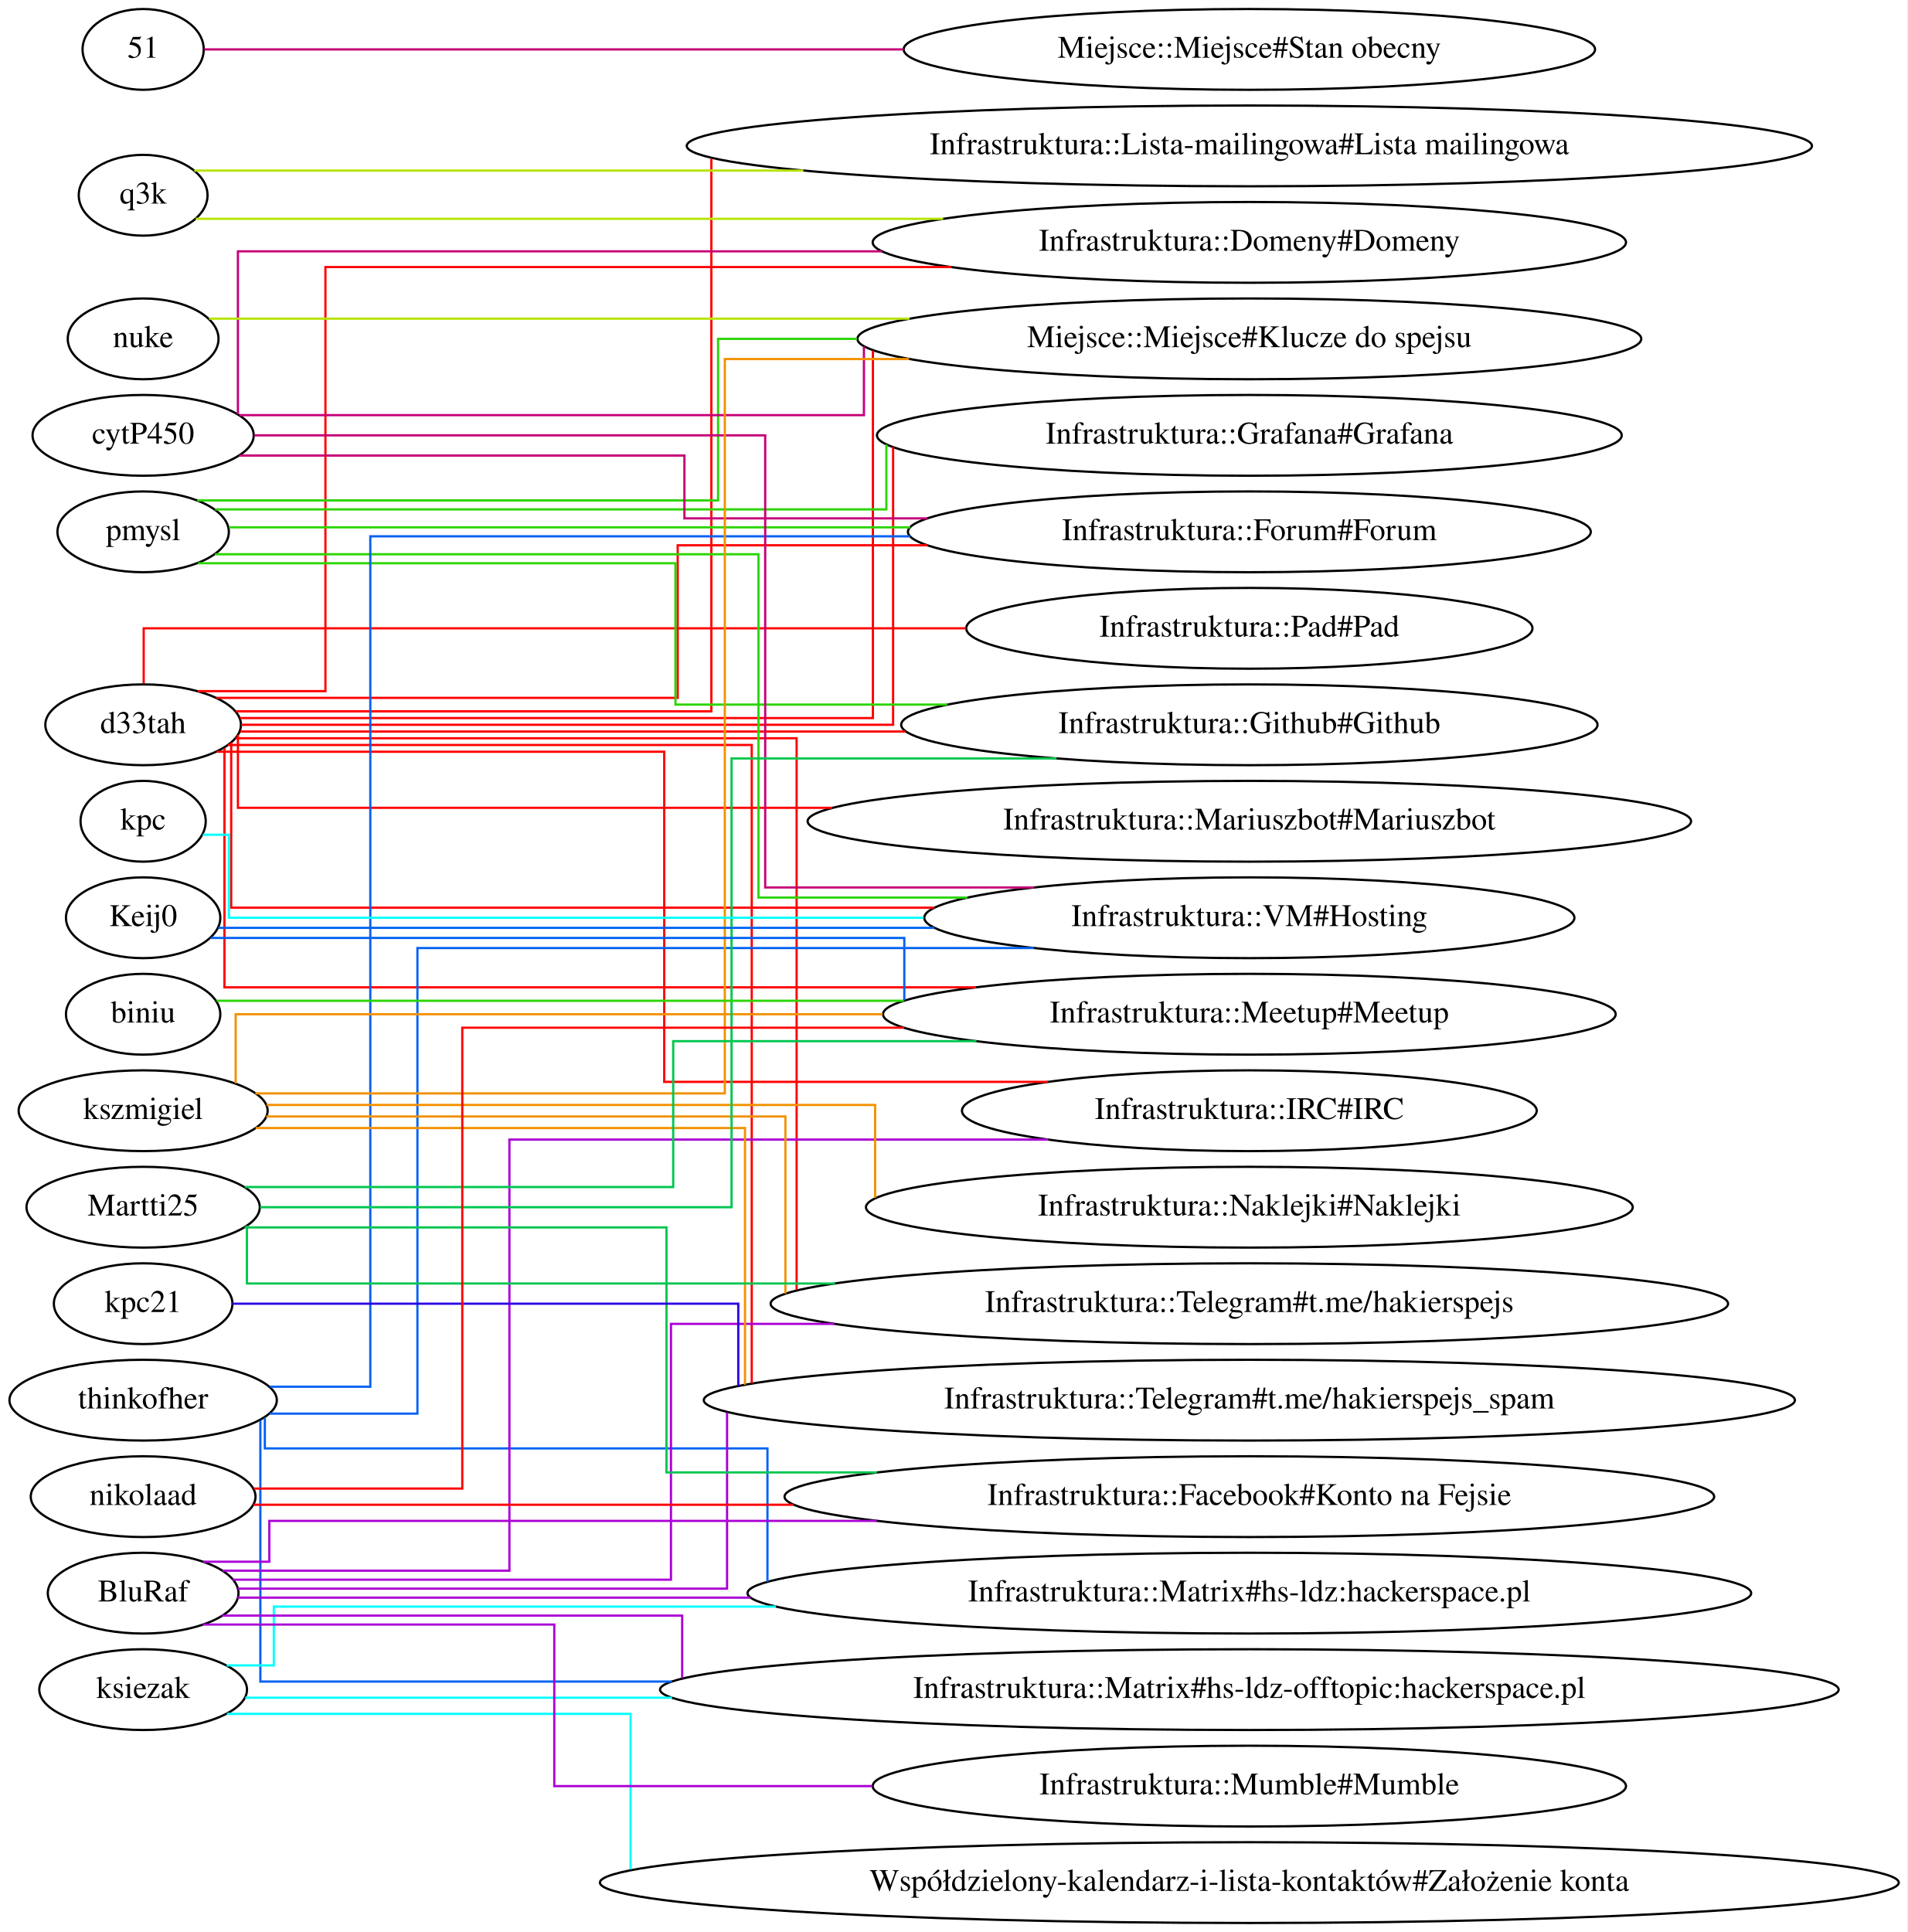
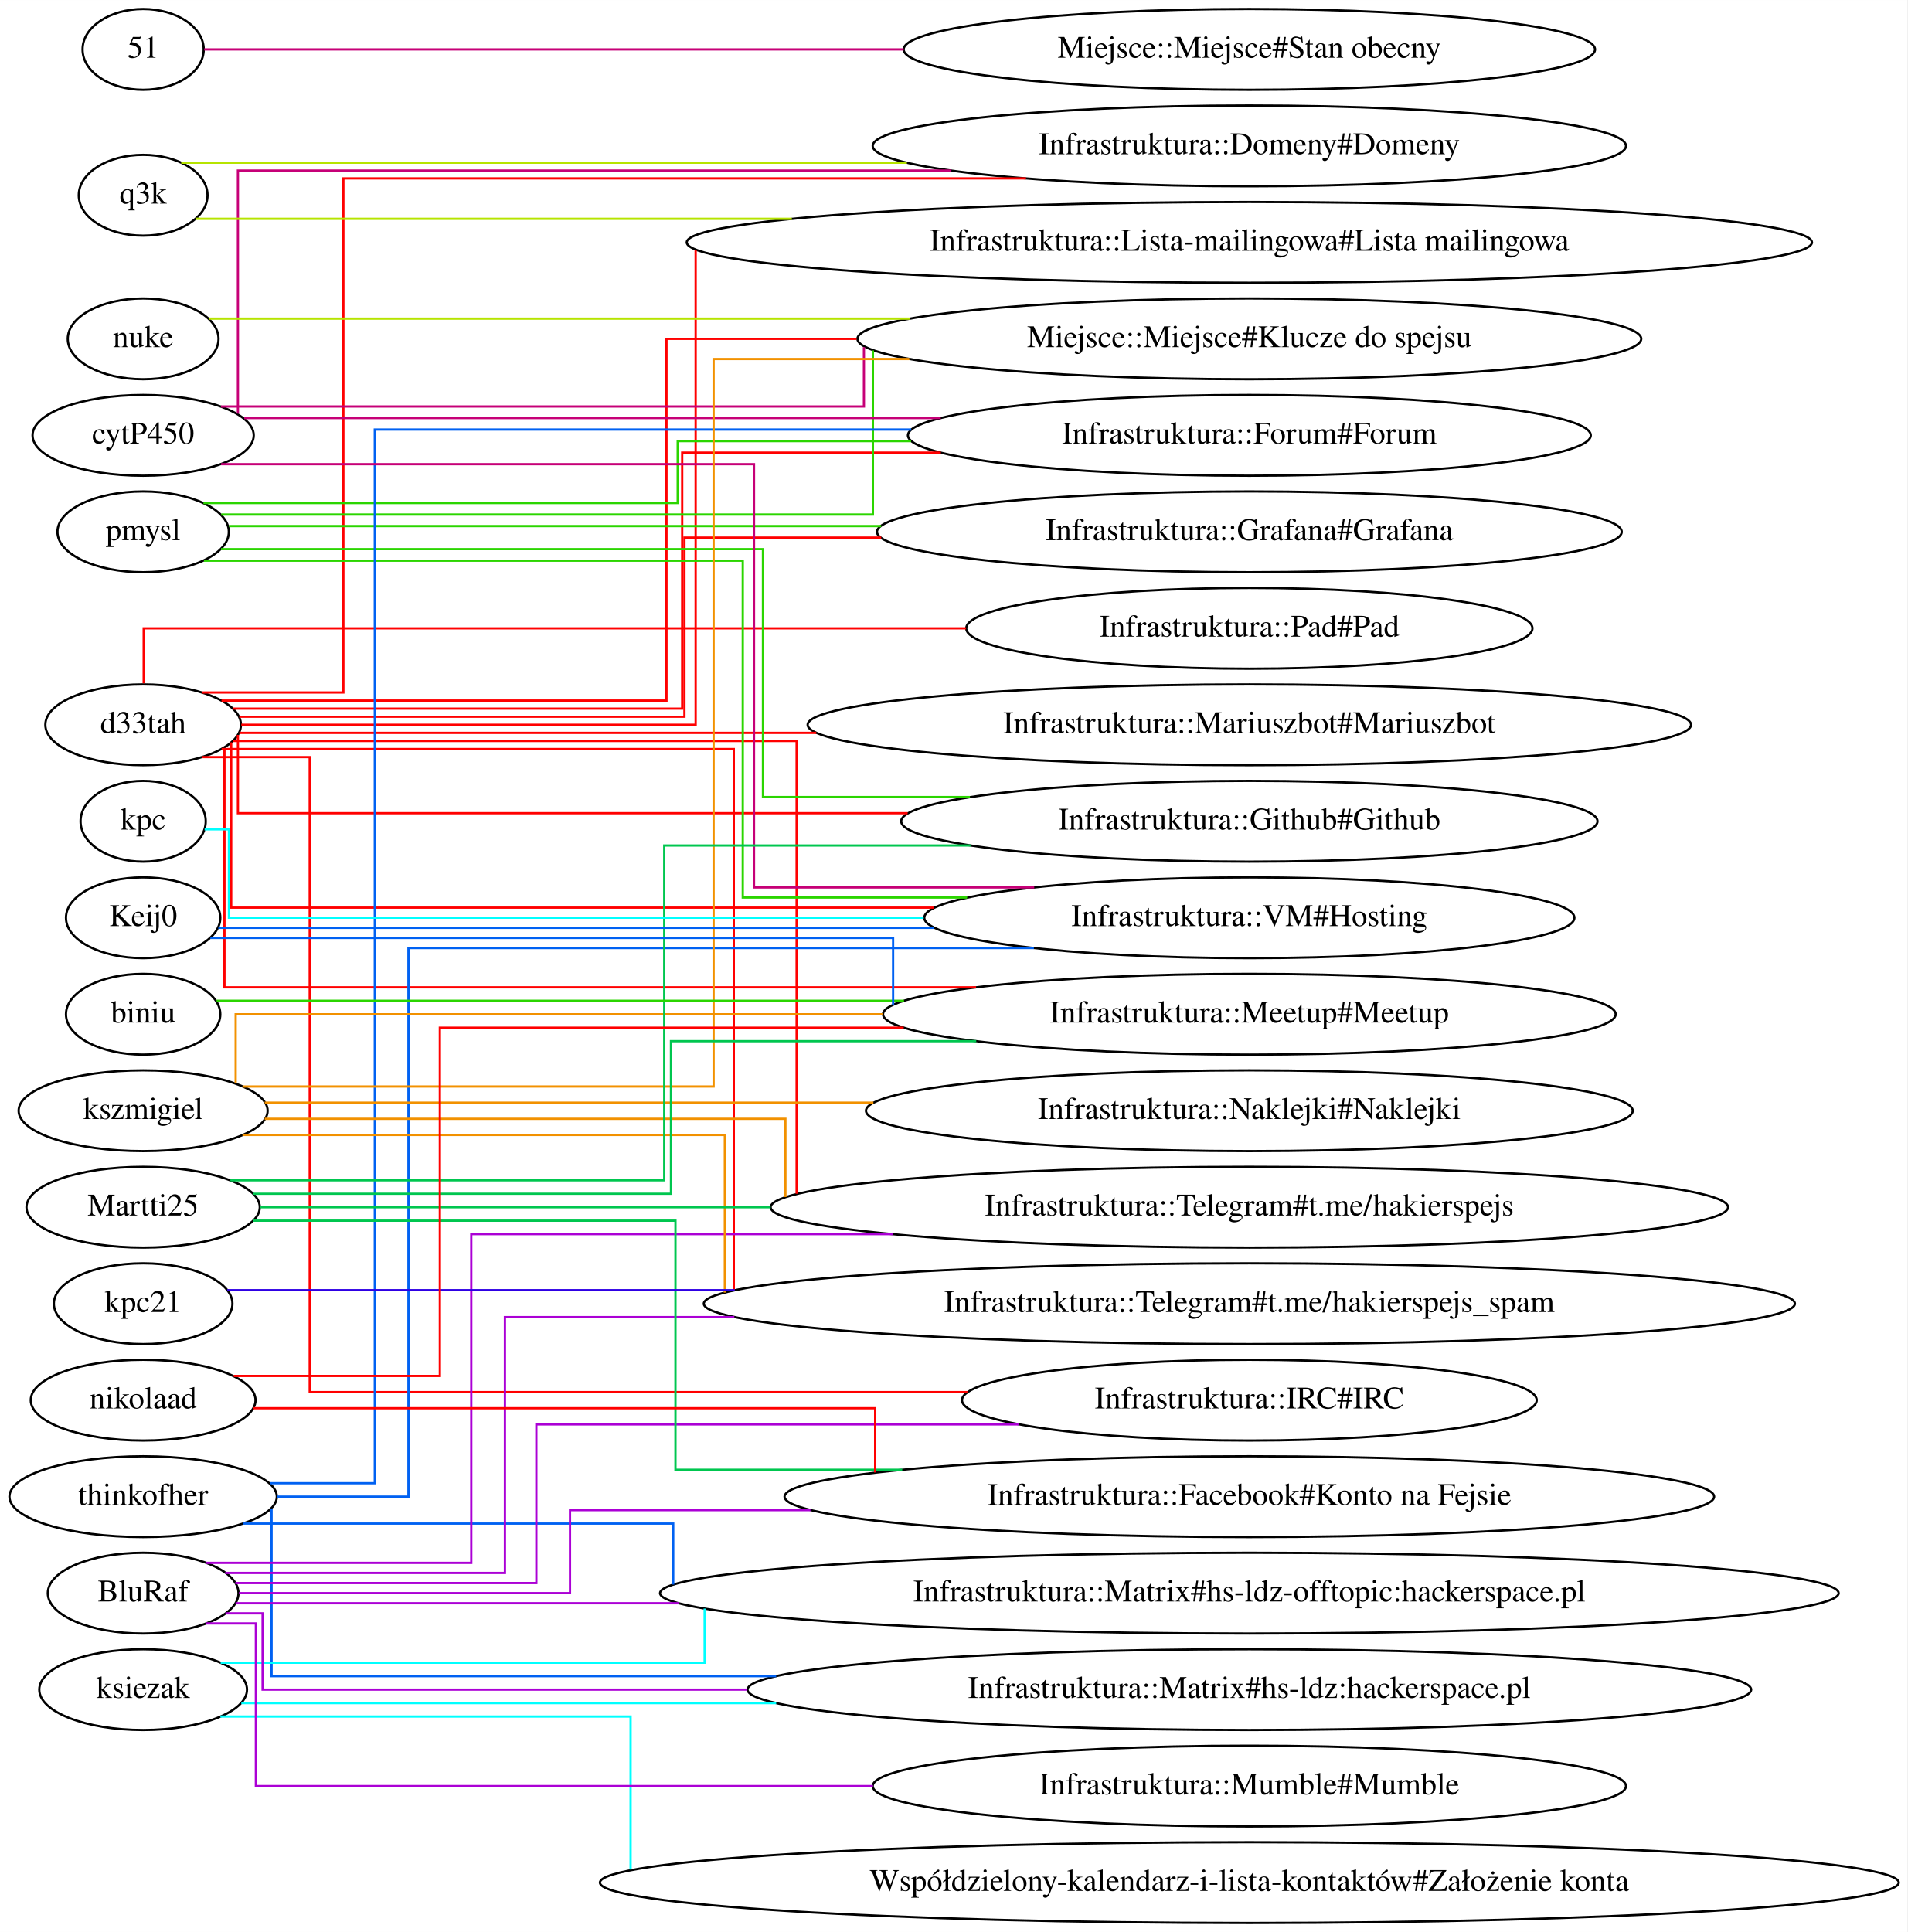
<svg xmlns="http://www.w3.org/2000/svg" width="850pt" height="861pt" viewBox="0.00 0.00 850.04 861.00">
  <g id="graph0" class="graph" transform="scale(1 1) rotate(0) translate(4 857)">
    <polygon fill="#ffffff" stroke="transparent" points="-4,4 -4,-857 846.038,-857 846.038,4 -4,4" />
    <g id="node1" class="node">
      <ellipse fill="none" stroke="#000000" cx="59.795" cy="-534" rx="43.592" ry="18" />
      <text text-anchor="middle" x="59.795" y="-530.3" font-family="Times,serif" font-size="14.00" fill="#000000">d33tah</text>
    </g>
    <g id="node2" class="node">
-       <ellipse fill="none" stroke="#000000" cx="552.814" cy="-276" rx="213.362" ry="18" />
-       <text text-anchor="middle" x="552.814" y="-272.3" font-family="Times,serif" font-size="14.00" fill="#000000">Infrastruktura::Telegram#t.me/hakierspejs</text>
+       <ellipse fill="none" stroke="#000000" cx="552.814" cy="-749" rx="250.756" ry="18" />
+       <text text-anchor="middle" x="552.814" y="-745.3" font-family="Times,serif" font-size="14.00" fill="#000000">Infrastruktura::Lista-mailingowa#Lista mailingowa</text>
    </g>
    <g id="edge1" class="edge">
-       <path fill="none" stroke="#ff0000" d="M100.905,-528C181.186,-528 351.038,-528 351.038,-528 351.038,-528 351.038,-321.035 351.038,-282.229" />
+       <path fill="none" stroke="#ff0000" d="M103.534,-534C174.295,-534 306.038,-534 306.038,-534 306.038,-534 306.038,-718.27 306.038,-745.623" />
    </g>
    <g id="node3" class="node">
-       <ellipse fill="none" stroke="#000000" cx="552.814" cy="-620" rx="152.173" ry="18" />
-       <text text-anchor="middle" x="552.814" y="-616.3" font-family="Times,serif" font-size="14.00" fill="#000000">Infrastruktura::Forum#Forum</text>
+       <ellipse fill="none" stroke="#000000" cx="552.814" cy="-534" rx="196.865" ry="18" />
+       <text text-anchor="middle" x="552.814" y="-530.3" font-family="Times,serif" font-size="14.00" fill="#000000">Infrastruktura::Mariuszbot#Mariuszbot</text>
    </g>
    <g id="edge2" class="edge">
-       <path fill="none" stroke="#ff0000" d="M92.422,-546C157.671,-546 298.038,-546 298.038,-546 298.038,-546 298.038,-614 298.038,-614 298.038,-614 351.483,-614 409.416,-614" />
+       <path fill="none" stroke="#ff0000" d="M102.684,-530.4C160.023,-530.4 265.402,-530.4 359.789,-530.4" />
    </g>
    <g id="node4" class="node">
-       <ellipse fill="none" stroke="#000000" cx="552.814" cy="-749" rx="167.87" ry="18" />
-       <text text-anchor="middle" x="552.814" y="-745.3" font-family="Times,serif" font-size="14.00" fill="#000000">Infrastruktura::Domeny#Domeny</text>
+       <ellipse fill="none" stroke="#000000" cx="552.814" cy="-491" rx="155.173" ry="18" />
+       <text text-anchor="middle" x="552.814" y="-487.3" font-family="Times,serif" font-size="14.00" fill="#000000">Infrastruktura::Github#Github</text>
    </g>
    <g id="edge3" class="edge">
-       <path fill="none" stroke="#ff0000" d="M84.17,-549C108.101,-549 141.038,-549 141.038,-549 141.038,-549 141.038,-738 141.038,-738 141.038,-738 299.634,-738 419.975,-738" />
+       <path fill="none" stroke="#ff0000" d="M102.038,-529.48C102.038,-519.131 102.038,-494.6 102.038,-494.6 102.038,-494.6 269.697,-494.6 400.516,-494.6" />
    </g>
    <g id="node5" class="node">
+       <ellipse fill="none" stroke="#000000" cx="552.814" cy="-233" rx="128.077" ry="18" />
+       <text text-anchor="middle" x="552.814" y="-229.3" font-family="Times,serif" font-size="14.00" fill="#000000">Infrastruktura::IRC#IRC</text>
+     </g>
+     <g id="edge4" class="edge">
+       <path fill="none" stroke="#ff0000" d="M86.179,-519.6C107.519,-519.6 134.038,-519.6 134.038,-519.6 134.038,-519.6 134.038,-236.6 134.038,-236.6 134.038,-236.6 303.814,-236.6 427.167,-236.6" />
+     </g>
+     <g id="node6" class="node">
+       <ellipse fill="none" stroke="#000000" cx="552.814" cy="-620" rx="165.971" ry="18" />
+       <text text-anchor="middle" x="552.814" y="-616.3" font-family="Times,serif" font-size="14.00" fill="#000000">Infrastruktura::Grafana#Grafana</text>
+     </g>
+     <g id="edge5" class="edge">
+       <path fill="none" stroke="#ff0000" d="M102.646,-537.6C171.97,-537.6 301.038,-537.6 301.038,-537.6 301.038,-537.6 301.038,-617.429 301.038,-617.429 301.038,-617.429 340.812,-617.429 388.743,-617.429" />
+     </g>
+     <g id="node7" class="node">
+       <ellipse fill="none" stroke="#000000" cx="552.814" cy="-577" rx="126.178" ry="18" />
+       <text text-anchor="middle" x="552.814" y="-573.3" font-family="Times,serif" font-size="14.00" fill="#000000">Infrastruktura::Pad#Pad</text>
+     </g>
+     <g id="edge6" class="edge">
+       <path fill="none" stroke="#ff0000" d="M60.038,-552.485C60.038,-564.14 60.038,-577 60.038,-577 60.038,-577 280.549,-577 426.552,-577" />
+     </g>
+     <g id="node8" class="node">
+       <ellipse fill="none" stroke="#000000" cx="552.814" cy="-706" rx="174.669" ry="18" />
+       <text text-anchor="middle" x="552.814" y="-702.3" font-family="Times,serif" font-size="14.00" fill="#000000">Miejsce::Miejsce#Klucze do spejsu</text>
+     </g>
+     <g id="edge7" class="edge">
+       <path fill="none" stroke="#ff0000" d="M94.714,-544.8C159.781,-544.8 293.038,-544.8 293.038,-544.8 293.038,-544.8 293.038,-706 293.038,-706 293.038,-706 330.913,-706 377.739,-706" />
+     </g>
+     <g id="node9" class="node">
+       <ellipse fill="none" stroke="#000000" cx="552.814" cy="-448" rx="144.874" ry="18" />
+       <text text-anchor="middle" x="552.814" y="-444.3" font-family="Times,serif" font-size="14.00" fill="#000000">Infrastruktura::VM#Hosting</text>
+     </g>
+     <g id="edge8" class="edge">
+       <path fill="none" stroke="#ff0000" d="M99.038,-526.185C99.038,-505.787 99.038,-452.5 99.038,-452.5 99.038,-452.5 279.075,-452.5 412.344,-452.5" />
+     </g>
+     <g id="node10" class="node">
+       <ellipse fill="none" stroke="#000000" cx="552.814" cy="-663" rx="152.173" ry="18" />
+       <text text-anchor="middle" x="552.814" y="-659.3" font-family="Times,serif" font-size="14.00" fill="#000000">Infrastruktura::Forum#Forum</text>
+     </g>
+     <g id="edge9" class="edge">
+       <path fill="none" stroke="#ff0000" d="M99.736,-541.2C168.05,-541.2 300.038,-541.2 300.038,-541.2 300.038,-541.2 300.038,-655.286 300.038,-655.286 300.038,-655.286 356.043,-655.286 415.33,-655.286" />
+     </g>
+     <g id="node11" class="node">
      <ellipse fill="none" stroke="#000000" cx="552.814" cy="-405" rx="163.271" ry="18" />
      <text text-anchor="middle" x="552.814" y="-401.3" font-family="Times,serif" font-size="14.00" fill="#000000">Infrastruktura::Meetup#Meetup</text>
    </g>
-     <g id="edge4" class="edge">
+     <g id="edge10" class="edge">
      <path fill="none" stroke="#ff0000" d="M96.038,-523.617C96.038,-494.983 96.038,-417 96.038,-417 96.038,-417 295.693,-417 431.006,-417" />
    </g>
-     <g id="node6" class="node">
-       <ellipse fill="none" stroke="#000000" cx="552.814" cy="-448" rx="144.874" ry="18" />
-       <text text-anchor="middle" x="552.814" y="-444.3" font-family="Times,serif" font-size="14.00" fill="#000000">Infrastruktura::VM#Hosting</text>
-     </g>
-     <g id="edge5" class="edge">
-       <path fill="none" stroke="#ff0000" d="M99.038,-526.185C99.038,-505.787 99.038,-452.5 99.038,-452.5 99.038,-452.5 279.075,-452.5 412.344,-452.5" />
-     </g>
-     <g id="node7" class="node">
-       <ellipse fill="none" stroke="#000000" cx="552.814" cy="-491" rx="196.865" ry="18" />
-       <text text-anchor="middle" x="552.814" y="-487.3" font-family="Times,serif" font-size="14.00" fill="#000000">Infrastruktura::Mariuszbot#Mariuszbot</text>
-     </g>
-     <g id="edge6" class="edge">
-       <path fill="none" stroke="#ff0000" d="M102.038,-529.463C102.038,-519.583 102.038,-497 102.038,-497 102.038,-497 242.692,-497 366.863,-497" />
-     </g>
-     <g id="node8" class="node">
-       <ellipse fill="none" stroke="#000000" cx="552.814" cy="-577" rx="126.178" ry="18" />
-       <text text-anchor="middle" x="552.814" y="-573.3" font-family="Times,serif" font-size="14.00" fill="#000000">Infrastruktura::Pad#Pad</text>
-     </g>
-     <g id="edge7" class="edge">
-       <path fill="none" stroke="#ff0000" d="M60.038,-552.485C60.038,-564.14 60.038,-577 60.038,-577 60.038,-577 280.549,-577 426.552,-577" />
-     </g>
-     <g id="node9" class="node">
-       <ellipse fill="none" stroke="#000000" cx="552.814" cy="-792" rx="250.756" ry="18" />
-       <text text-anchor="middle" x="552.814" y="-788.3" font-family="Times,serif" font-size="14.00" fill="#000000">Infrastruktura::Lista-mailingowa#Lista mailingowa</text>
-     </g>
-     <g id="edge8" class="edge">
-       <path fill="none" stroke="#ff0000" d="M101.046,-540C172.806,-540 313.038,-540 313.038,-540 313.038,-540 313.038,-748.753 313.038,-786.263" />
-     </g>
-     <g id="node10" class="node">
-       <ellipse fill="none" stroke="#000000" cx="552.814" cy="-663" rx="165.971" ry="18" />
-       <text text-anchor="middle" x="552.814" y="-659.3" font-family="Times,serif" font-size="14.00" fill="#000000">Infrastruktura::Grafana#Grafana</text>
-     </g>
-     <g id="edge9" class="edge">
-       <path fill="none" stroke="#ff0000" d="M103.491,-534C194.092,-534 394.038,-534 394.038,-534 394.038,-534 394.038,-633.649 394.038,-657.783" />
-     </g>
-     <g id="node11" class="node">
-       <ellipse fill="none" stroke="#000000" cx="552.814" cy="-362" rx="128.077" ry="18" />
-       <text text-anchor="middle" x="552.814" y="-358.3" font-family="Times,serif" font-size="14.00" fill="#000000">Infrastruktura::IRC#IRC</text>
-     </g>
-     <g id="edge10" class="edge">
-       <path fill="none" stroke="#ff0000" d="M92.577,-522C156.595,-522 292.038,-522 292.038,-522 292.038,-522 292.038,-374.857 292.038,-374.857 292.038,-374.857 387.636,-374.857 463.07,-374.857" />
-     </g>
    <g id="node12" class="node">
-       <ellipse fill="none" stroke="#000000" cx="552.814" cy="-233" rx="243.157" ry="18" />
-       <text text-anchor="middle" x="552.814" y="-229.3" font-family="Times,serif" font-size="14.00" fill="#000000">Infrastruktura::Telegram#t.me/hakierspejs_spam</text>
+       <ellipse fill="none" stroke="#000000" cx="552.814" cy="-792" rx="167.87" ry="18" />
+       <text text-anchor="middle" x="552.814" y="-788.3" font-family="Times,serif" font-size="14.00" fill="#000000">Infrastruktura::Domeny#Domeny</text>
    </g>
    <g id="edge11" class="edge">
-       <path fill="none" stroke="#ff0000" d="M97.51,-525C172.04,-525 331.038,-525 331.038,-525 331.038,-525 331.038,-286.216 331.038,-240.512" />
+       <path fill="none" stroke="#ff0000" d="M86.088,-548.4C112.412,-548.4 149.038,-548.4 149.038,-548.4 149.038,-548.4 149.038,-777.5 149.038,-777.5 149.038,-777.5 333.701,-777.5 453.263,-777.5" />
    </g>
    <g id="node13" class="node">
-       <ellipse fill="none" stroke="#000000" cx="552.814" cy="-534" rx="155.173" ry="18" />
-       <text text-anchor="middle" x="552.814" y="-530.3" font-family="Times,serif" font-size="14.00" fill="#000000">Infrastruktura::Github#Github</text>
+       <ellipse fill="none" stroke="#000000" cx="552.814" cy="-319" rx="213.362" ry="18" />
+       <text text-anchor="middle" x="552.814" y="-315.3" font-family="Times,serif" font-size="14.00" fill="#000000">Infrastruktura::Telegram#t.me/hakierspejs</text>
    </g>
    <g id="edge12" class="edge">
-       <path fill="none" stroke="#ff0000" d="M103.115,-531C168.79,-531 296.773,-531 399.466,-531" />
+       <path fill="none" stroke="#ff0000" d="M99.985,-526.8C179.881,-526.8 351.038,-526.8 351.038,-526.8 351.038,-526.8 351.038,-359.066 351.038,-324.995" />
    </g>
    <g id="node14" class="node">
-       <ellipse fill="none" stroke="#000000" cx="552.814" cy="-706" rx="174.669" ry="18" />
-       <text text-anchor="middle" x="552.814" y="-702.3" font-family="Times,serif" font-size="14.00" fill="#000000">Miejsce::Miejsce#Klucze do spejsu</text>
+       <ellipse fill="none" stroke="#000000" cx="552.814" cy="-276" rx="243.157" ry="18" />
+       <text text-anchor="middle" x="552.814" y="-272.3" font-family="Times,serif" font-size="14.00" fill="#000000">Infrastruktura::Telegram#t.me/hakierspejs_spam</text>
    </g>
    <g id="edge13" class="edge">
-       <path fill="none" stroke="#ff0000" d="M102.984,-537C191.457,-537 385.038,-537 385.038,-537 385.038,-537 385.038,-672.231 385.038,-700.757" />
+       <path fill="none" stroke="#ff0000" d="M94.751,-523.2C166.359,-523.2 323.038,-523.2 323.038,-523.2 323.038,-523.2 323.038,-320.177 323.038,-282.111" />
    </g>
    <g id="node15" class="node">
      <ellipse fill="none" stroke="#000000" cx="59.795" cy="-620" rx="38.194" ry="18" />
      <text text-anchor="middle" x="59.795" y="-616.3" font-family="Times,serif" font-size="14.00" fill="#000000">pmysl</text>
    </g>
    <g id="edge14" class="edge">
-       <path fill="none" stroke="#2bd500" d="M98.071,-622C162.494,-622 295.913,-622 401.658,-622" />
+       <path fill="none" stroke="#2bd500" d="M94.501,-612.286C168.695,-612.286 336.038,-612.286 336.038,-612.286 336.038,-612.286 336.038,-501.8 336.038,-501.8 336.038,-501.8 379.973,-501.8 428.285,-501.8" />
+     </g>
+     <g id="edge16" class="edge">
+       <path fill="none" stroke="#2bd500" d="M98.071,-622.571C159.892,-622.571 285.249,-622.571 388.717,-622.571" />
    </g>
    <g id="edge15" class="edge">
-       <path fill="none" stroke="#2bd500" d="M91.791,-610C164.133,-610 334.038,-610 334.038,-610 334.038,-610 334.038,-457 334.038,-457 334.038,-457 378.379,-457 427.136,-457" />
-     </g>
-     <g id="edge16" class="edge">
-       <path fill="none" stroke="#2bd500" d="M91.857,-630C174.986,-630 391.038,-630 391.038,-630 391.038,-630 391.038,-650.142 391.038,-658.954" />
+       <path fill="none" stroke="#2bd500" d="M94.601,-627.714C178.505,-627.714 385.038,-627.714 385.038,-627.714 385.038,-627.714 385.038,-683.447 385.038,-700.864" />
    </g>
    <g id="edge17" class="edge">
-       <path fill="none" stroke="#2bd500" d="M84.29,-606C144.906,-606 297.038,-606 297.038,-606 297.038,-606 297.038,-543 297.038,-543 297.038,-543 356.565,-543 418.185,-543" />
+       <path fill="none" stroke="#2bd500" d="M86.89,-607.143C154.831,-607.143 327.038,-607.143 327.038,-607.143 327.038,-607.143 327.038,-457 327.038,-457 327.038,-457 375.211,-457 427.053,-457" />
    </g>
    <g id="edge18" class="edge">
-       <path fill="none" stroke="#2bd500" d="M83.901,-634C147.69,-634 316.038,-634 316.038,-634 316.038,-634 316.038,-706 316.038,-706 316.038,-706 342.604,-706 377.939,-706" />
+       <path fill="none" stroke="#2bd500" d="M86.661,-632.857C148.968,-632.857 298.038,-632.857 298.038,-632.857 298.038,-632.857 298.038,-660.429 298.038,-660.429 298.038,-660.429 347.022,-660.429 402.033,-660.429" />
    </g>
    <g id="node16" class="node">
-       <ellipse fill="none" stroke="#000000" cx="59.795" cy="-233" rx="59.59" ry="18" />
-       <text text-anchor="middle" x="59.795" y="-229.3" font-family="Times,serif" font-size="14.00" fill="#000000">thinkofher</text>
+       <ellipse fill="none" stroke="#000000" cx="59.795" cy="-190" rx="59.59" ry="18" />
+       <text text-anchor="middle" x="59.795" y="-186.3" font-family="Times,serif" font-size="14.00" fill="#000000">thinkofher</text>
+     </g>
+     <g id="edge19" class="edge">
+       <path fill="none" stroke="#0061f2" d="M119.609,-190C148.937,-190 178.038,-190 178.038,-190 178.038,-190 178.038,-434.5 178.038,-434.5 178.038,-434.5 345.746,-434.5 456.786,-434.5" />
+     </g>
+     <g id="edge21" class="edge">
+       <path fill="none" stroke="#0061f2" d="M116.25,-196C140.353,-196 163.038,-196 163.038,-196 163.038,-196 163.038,-665.571 163.038,-665.571 163.038,-665.571 292.433,-665.571 402.116,-665.571" />
+     </g>
+     <g id="node17" class="node">
+       <ellipse fill="none" stroke="#000000" cx="552.814" cy="-104" rx="223.66" ry="18" />
+       <text text-anchor="middle" x="552.814" y="-100.3" font-family="Times,serif" font-size="14.00" fill="#000000">Infrastruktura::Matrix#hs-ldz:hackerspace.pl</text>
    </g>
    <g id="edge20" class="edge">
-       <path fill="none" stroke="#0061f2" d="M116.337,-239C139.528,-239 161.038,-239 161.038,-239 161.038,-239 161.038,-618 161.038,-618 161.038,-618 291.318,-618 401.623,-618" />
-     </g>
-     <g id="edge19" class="edge">
-       <path fill="none" stroke="#0061f2" d="M116.265,-227C148.295,-227 182.038,-227 182.038,-227 182.038,-227 182.038,-434.5 182.038,-434.5 182.038,-434.5 346.988,-434.5 456.848,-434.5" />
-     </g>
-     <g id="node17" class="node">
-       <ellipse fill="none" stroke="#000000" cx="552.814" cy="-104" rx="262.653" ry="18" />
-       <text text-anchor="middle" x="552.814" y="-100.3" font-family="Times,serif" font-size="14.00" fill="#000000">Infrastruktura::Matrix#hs-ldz-offtopic:hackerspace.pl</text>
-     </g>
-     <g id="edge21" class="edge">
-       <path fill="none" stroke="#0061f2" d="M112.038,-223.982C112.038,-195.228 112.038,-107.6 112.038,-107.6 112.038,-107.6 198.871,-107.6 295.456,-107.6" />
+       <path fill="none" stroke="#0061f2" d="M117.038,-184.751C117.038,-166.953 117.038,-110 117.038,-110 117.038,-110 230.713,-110 341.947,-110" />
    </g>
    <g id="node18" class="node">
-       <ellipse fill="none" stroke="#000000" cx="552.814" cy="-147" rx="223.66" ry="18" />
-       <text text-anchor="middle" x="552.814" y="-143.3" font-family="Times,serif" font-size="14.00" fill="#000000">Infrastruktura::Matrix#hs-ldz:hackerspace.pl</text>
+       <ellipse fill="none" stroke="#000000" cx="552.814" cy="-147" rx="262.653" ry="18" />
+       <text text-anchor="middle" x="552.814" y="-143.3" font-family="Times,serif" font-size="14.00" fill="#000000">Infrastruktura::Matrix#hs-ldz-offtopic:hackerspace.pl</text>
    </g>
    <g id="edge22" class="edge">
-       <path fill="none" stroke="#0061f2" d="M114.038,-225.238C114.038,-219.08 114.038,-211.5 114.038,-211.5 114.038,-211.5 338.038,-211.5 338.038,-211.5 338.038,-211.5 338.038,-167.267 338.038,-152.061" />
+       <path fill="none" stroke="#0061f2" d="M104.508,-178C172.997,-178 296.038,-178 296.038,-178 296.038,-178 296.038,-159.079 296.038,-150.801" />
    </g>
    <g id="node19" class="node">
      <ellipse fill="none" stroke="#000000" cx="59.795" cy="-663" rx="49.291" ry="18" />
      <text text-anchor="middle" x="59.795" y="-659.3" font-family="Times,serif" font-size="14.00" fill="#000000">cytP450</text>
    </g>
+     <g id="edge26" class="edge">
+       <path fill="none" stroke="#c60077" d="M94.479,-675.857C177.545,-675.857 381.038,-675.857 381.038,-675.857 381.038,-675.857 381.038,-694.255 381.038,-702.304" />
+     </g>
    <g id="edge24" class="edge">
-       <path fill="none" stroke="#c60077" d="M102.646,-654C171.97,-654 301.038,-654 301.038,-654 301.038,-654 301.038,-626 301.038,-626 301.038,-626 352.733,-626 409.275,-626" />
+       <path fill="none" stroke="#c60077" d="M94.551,-650.143C167.945,-650.143 332.038,-650.143 332.038,-650.143 332.038,-650.143 332.038,-461.5 332.038,-461.5 332.038,-461.5 397.36,-461.5 456.942,-461.5" />
    </g>
    <g id="edge25" class="edge">
-       <path fill="none" stroke="#c60077" d="M102.038,-672.406C102.038,-693.945 102.038,-745 102.038,-745 102.038,-745 260.171,-745 389.117,-745" />
+       <path fill="none" stroke="#c60077" d="M104.854,-670.714C174.503,-670.714 311.138,-670.714 415.282,-670.714" />
    </g>
    <g id="edge23" class="edge">
-       <path fill="none" stroke="#c60077" d="M109.36,-663C189.105,-663 337.038,-663 337.038,-663 337.038,-663 337.038,-461.5 337.038,-461.5 337.038,-461.5 399.286,-461.5 456.915,-461.5" />
-     </g>
-     <g id="edge26" class="edge">
-       <path fill="none" stroke="#c60077" d="M102.786,-672C190.322,-672 381.038,-672 381.038,-672 381.038,-672 381.038,-694.016 381.038,-702.616" />
+       <path fill="none" stroke="#c60077" d="M102.038,-672.656C102.038,-700.838 102.038,-781 102.038,-781 102.038,-781 287.037,-781 420.004,-781" />
    </g>
    <g id="node20" class="node">
      <ellipse fill="none" stroke="#000000" cx="59.795" cy="-770" rx="28.695" ry="18" />
      <text text-anchor="middle" x="59.795" y="-766.3" font-family="Times,serif" font-size="14.00" fill="#000000">q3k</text>
    </g>
    <g id="edge28" class="edge">
-       <path fill="none" stroke="#b6e400" d="M83.242,-759.5C142.135,-759.5 299.881,-759.5 416.367,-759.5" />
+       <path fill="none" stroke="#b6e400" d="M83.242,-759.5C131.323,-759.5 245.292,-759.5 348.905,-759.5" />
    </g>
    <g id="edge27" class="edge">
-       <path fill="none" stroke="#b6e400" d="M82.585,-781C131.066,-781 248.623,-781 354.06,-781" />
+       <path fill="none" stroke="#b6e400" d="M76.766,-784.5C127.35,-784.5 280.982,-784.5 400.183,-784.5" />
    </g>
    <g id="node21" class="node">
      <ellipse fill="none" stroke="#000000" cx="59.795" cy="-104" rx="46.292" ry="18" />
      <text text-anchor="middle" x="59.795" y="-100.3" font-family="Times,serif" font-size="14.00" fill="#000000">ksiezak</text>
    </g>
-     <g id="edge30" class="edge">
-       <path fill="none" stroke="#00ffff" d="M105.293,-100.4C150.049,-100.4 222.159,-100.4 295.542,-100.4" />
+     <g id="edge29" class="edge">
+       <path fill="none" stroke="#00ffff" d="M103.547,-98C157.455,-98 252.872,-98 341.946,-98" />
    </g>
    <g id="edge31" class="edge">
-       <path fill="none" stroke="#00ffff" d="M97.011,-114.8C108.426,-114.8 118.038,-114.8 118.038,-114.8 118.038,-114.8 118.038,-141 118.038,-141 118.038,-141 231.019,-141 341.794,-141" />
+       <path fill="none" stroke="#00ffff" d="M94.327,-116C162.976,-116 310.038,-116 310.038,-116 310.038,-116 310.038,-130.987 310.038,-140.12" />
    </g>
    <g id="node22" class="node">
      <ellipse fill="none" stroke="#000000" cx="552.814" cy="-18" rx="289.449" ry="18" />
      <text text-anchor="middle" x="552.814" y="-14.3" font-family="Times,serif" font-size="14.00" fill="#000000">Współdzielony-kalendarz-i-lista-kontaktów#Założenie konta</text>
    </g>
-     <g id="edge29" class="edge">
-       <path fill="none" stroke="#00ffff" d="M97.14,-93.2C159.253,-93.2 277.038,-93.2 277.038,-93.2 277.038,-93.2 277.038,-41.629 277.038,-23.901" />
+     <g id="edge30" class="edge">
+       <path fill="none" stroke="#00ffff" d="M94.218,-92C155.474,-92 277.038,-92 277.038,-92 277.038,-92 277.038,-41.252 277.038,-23.807" />
    </g>
    <g id="node23" class="node">
      <ellipse fill="none" stroke="#000000" cx="59.795" cy="-147" rx="42.494" ry="18" />
      <text text-anchor="middle" x="59.795" y="-143.3" font-family="Times,serif" font-size="14.00" fill="#000000">BluRaf</text>
    </g>
+     <g id="edge35" class="edge">
+       <path fill="none" stroke="#ab00d5" d="M100.882,-151.5C152.678,-151.5 235.038,-151.5 235.038,-151.5 235.038,-151.5 235.038,-222.2 235.038,-222.2 235.038,-222.2 357.237,-222.2 450.08,-222.2" />
+     </g>
+     <g id="edge36" class="edge">
+       <path fill="none" stroke="#ab00d5" d="M87.992,-160.5C130.488,-160.5 206.038,-160.5 206.038,-160.5 206.038,-160.5 206.038,-307 206.038,-307 206.038,-307 302.652,-307 393.888,-307" />
+     </g>
+     <g id="edge37" class="edge">
+       <path fill="none" stroke="#ab00d5" d="M96.383,-156C143.957,-156 221.038,-156 221.038,-156 221.038,-156 221.038,-270 221.038,-270 221.038,-270 266.247,-270 323.289,-270" />
+     </g>
+     <g id="edge33" class="edge">
+       <path fill="none" stroke="#ab00d5" d="M96.483,-138C105.706,-138 113.038,-138 113.038,-138 113.038,-138 113.038,-104 113.038,-104 113.038,-104 220.42,-104 329.061,-104" />
+     </g>
+     <g id="edge34" class="edge">
+       <path fill="none" stroke="#ab00d5" d="M100.981,-142.5C145.879,-142.5 221.622,-142.5 298.389,-142.5" />
+     </g>
+     <g id="node24" class="node">
+       <ellipse fill="none" stroke="#000000" cx="552.814" cy="-61" rx="167.87" ry="18" />
+       <text text-anchor="middle" x="552.814" y="-57.3" font-family="Times,serif" font-size="14.00" fill="#000000">Infrastruktura::Mumble#Mumble</text>
+     </g>
    <g id="edge32" class="edge">
-       <path fill="none" stroke="#ab00d5" d="M99.701,-153C166.816,-153 295.038,-153 295.038,-153 295.038,-153 295.038,-267 295.038,-267 295.038,-267 326.721,-267 367.873,-267" />
-     </g>
-     <g id="edge35" class="edge">
-       <path fill="none" stroke="#ab00d5" d="M95.216,-157C143.227,-157 223.038,-157 223.038,-157 223.038,-157 223.038,-349.143 223.038,-349.143 223.038,-349.143 365.484,-349.143 463.137,-349.143" />
-     </g>
-     <g id="edge34" class="edge">
-       <path fill="none" stroke="#ab00d5" d="M101.897,-149C175.551,-149 320.038,-149 320.038,-149 320.038,-149 320.038,-208.801 320.038,-227.488" />
-     </g>
-     <g id="edge33" class="edge">
-       <path fill="none" stroke="#ab00d5" d="M94.985,-137C161.715,-137 300.038,-137 300.038,-137 300.038,-137 300.038,-118.438 300.038,-109.156" />
-     </g>
-     <g id="edge37" class="edge">
-       <path fill="none" stroke="#ab00d5" d="M101.829,-145C153.117,-145 243.735,-145 330.354,-145" />
-     </g>
-     <g id="node24" class="node">
+       <path fill="none" stroke="#ab00d5" d="M87.854,-133.5C99.363,-133.5 110.038,-133.5 110.038,-133.5 110.038,-133.5 110.038,-61 110.038,-61 110.038,-61 259.781,-61 385.104,-61" />
+     </g>
+     <g id="node25" class="node">
      <ellipse fill="none" stroke="#000000" cx="552.814" cy="-190" rx="207.163" ry="18" />
      <text text-anchor="middle" x="552.814" y="-186.3" font-family="Times,serif" font-size="14.00" fill="#000000">Infrastruktura::Facebook#Konto na Fejsie</text>
    </g>
-     <g id="edge36" class="edge">
-       <path fill="none" stroke="#ab00d5" d="M86.599,-161C101.085,-161 116.038,-161 116.038,-161 116.038,-161 116.038,-179.2 116.038,-179.2 116.038,-179.2 263.257,-179.2 386.753,-179.2" />
-     </g>
-     <g id="node25" class="node">
-       <ellipse fill="none" stroke="#000000" cx="552.814" cy="-61" rx="167.87" ry="18" />
-       <text text-anchor="middle" x="552.814" y="-57.3" font-family="Times,serif" font-size="14.00" fill="#000000">Infrastruktura::Mumble#Mumble</text>
-     </g>
    <g id="edge38" class="edge">
-       <path fill="none" stroke="#ab00d5" d="M86.44,-133C137.262,-133 243.038,-133 243.038,-133 243.038,-133 243.038,-61 243.038,-61 243.038,-61 311.957,-61 384.781,-61" />
+       <path fill="none" stroke="#ab00d5" d="M102.489,-147C158.579,-147 250.038,-147 250.038,-147 250.038,-147 250.038,-184 250.038,-184 250.038,-184 298.814,-184 357.212,-184" />
    </g>
    <g id="node26" class="node">
      <ellipse fill="none" stroke="#000000" cx="59.795" cy="-362" rx="55.491" ry="18" />
      <text text-anchor="middle" x="59.795" y="-358.3" font-family="Times,serif" font-size="14.00" fill="#000000">kszmigiel</text>
    </g>
    <g id="edge39" class="edge">
-       <path fill="none" stroke="#f29100" d="M114.647,-359.429C197.762,-359.429 346.038,-359.429 346.038,-359.429 346.038,-359.429 346.038,-297.815 346.038,-280.486" />
+       <path fill="none" stroke="#f29100" d="M104.081,-372.8C176.923,-372.8 314.038,-372.8 314.038,-372.8 314.038,-372.8 314.038,-697 314.038,-697 314.038,-697 354.016,-697 401.255,-697" />
+     </g>
+     <g id="edge41" class="edge">
+       <path fill="none" stroke="#f29100" d="M101.038,-374.207C101.038,-386.92 101.038,-405 101.038,-405 101.038,-405 260.045,-405 389.393,-405" />
+     </g>
+     <g id="edge42" class="edge">
+       <path fill="none" stroke="#f29100" d="M113.971,-358.4C196.956,-358.4 346.038,-358.4 346.038,-358.4 346.038,-358.4 346.038,-333.869 346.038,-323.52" />
+     </g>
+     <g id="edge43" class="edge">
+       <path fill="none" stroke="#f29100" d="M104.066,-351.2C178.109,-351.2 319.038,-351.2 319.038,-351.2 319.038,-351.2 319.038,-297.664 319.038,-280.934" />
+     </g>
+     <g id="node27" class="node">
+       <ellipse fill="none" stroke="#000000" cx="552.814" cy="-362" rx="170.87" ry="18" />
+       <text text-anchor="middle" x="552.814" y="-358.3" font-family="Times,serif" font-size="14.00" fill="#000000">Infrastruktura::Naklejki#Naklejki</text>
    </g>
    <g id="edge40" class="edge">
-       <path fill="none" stroke="#f29100" d="M101.038,-374.207C101.038,-386.92 101.038,-405 101.038,-405 101.038,-405 260.045,-405 389.393,-405" />
-     </g>
-     <g id="edge42" class="edge">
-       <path fill="none" stroke="#f29100" d="M109.934,-354.286C187.574,-354.286 328.038,-354.286 328.038,-354.286 328.038,-354.286 328.038,-265.526 328.038,-239.868" />
-     </g>
-     <g id="edge43" class="edge">
-       <path fill="none" stroke="#f29100" d="M109.779,-369.714C185.113,-369.714 319.038,-369.714 319.038,-369.714 319.038,-369.714 319.038,-697 319.038,-697 319.038,-697 356.333,-697 401.13,-697" />
-     </g>
-     <g id="node27" class="node">
-       <ellipse fill="none" stroke="#000000" cx="552.814" cy="-319" rx="170.87" ry="18" />
-       <text text-anchor="middle" x="552.814" y="-315.3" font-family="Times,serif" font-size="14.00" fill="#000000">Infrastruktura::Naklejki#Naklejki</text>
-     </g>
-     <g id="edge41" class="edge">
-       <path fill="none" stroke="#f29100" d="M114.769,-364.571C207.745,-364.571 386.038,-364.571 386.038,-364.571 386.038,-364.571 386.038,-334.487 386.038,-323.206" />
+       <path fill="none" stroke="#f29100" d="M113.967,-365.6C178.879,-365.6 290.723,-365.6 385.252,-365.6" />
    </g>
    <g id="node28" class="node">
      <ellipse fill="none" stroke="#000000" cx="59.795" cy="-319" rx="51.991" ry="18" />
      <text text-anchor="middle" x="59.795" y="-315.3" font-family="Times,serif" font-size="14.00" fill="#000000">Martti25</text>
    </g>
+     <g id="edge45" class="edge">
+       <path fill="none" stroke="#00c64f" d="M98.667,-331C164.781,-331 292.038,-331 292.038,-331 292.038,-331 292.038,-480.2 292.038,-480.2 292.038,-480.2 361.37,-480.2 428.536,-480.2" />
+     </g>
    <g id="edge44" class="edge">
-       <path fill="none" stroke="#00c64f" d="M106.038,-310.769C106.038,-300.707 106.038,-285 106.038,-285 106.038,-285 245.201,-285 368.191,-285" />
+       <path fill="none" stroke="#00c64f" d="M108.823,-325C177.766,-325 295.038,-325 295.038,-325 295.038,-325 295.038,-393 295.038,-393 295.038,-393 364.354,-393 431.097,-393" />
+     </g>
+     <g id="edge46" class="edge">
+       <path fill="none" stroke="#00c64f" d="M112.09,-319C166.61,-319 255.649,-319 339.475,-319" />
    </g>
    <g id="edge47" class="edge">
-       <path fill="none" stroke="#00c64f" d="M105.065,-328C173.662,-328 296.038,-328 296.038,-328 296.038,-328 296.038,-393 296.038,-393 296.038,-393 364.825,-393 431.194,-393" />
-     </g>
-     <g id="edge45" class="edge">
-       <path fill="none" stroke="#00c64f" d="M111.919,-319C188.397,-319 322.038,-319 322.038,-319 322.038,-319 322.038,-519 322.038,-519 322.038,-519 401.269,-519 466.881,-519" />
-     </g>
-     <g id="edge46" class="edge">
-       <path fill="none" stroke="#00c64f" d="M105.043,-310C172.871,-310 293.038,-310 293.038,-310 293.038,-310 293.038,-200.8 293.038,-200.8 293.038,-200.8 335.911,-200.8 386.823,-200.8" />
+       <path fill="none" stroke="#00c64f" d="M108.952,-313C178.442,-313 297.038,-313 297.038,-313 297.038,-313 297.038,-202 297.038,-202 297.038,-202 344.262,-202 398.127,-202" />
    </g>
    <g id="node29" class="node">
      <ellipse fill="none" stroke="#000000" cx="59.795" cy="-276" rx="39.794" ry="18" />
      <text text-anchor="middle" x="59.795" y="-272.3" font-family="Times,serif" font-size="14.00" fill="#000000">kpc21</text>
    </g>
    <g id="edge48" class="edge">
-       <path fill="none" stroke="#2e00e4" d="M99.504,-276C173.498,-276 325.038,-276 325.038,-276 325.038,-276 325.038,-251.306 325.038,-239.345" />
+       <path fill="none" stroke="#2e00e4" d="M97.256,-282C146.3,-282 236.309,-282 323.448,-282" />
    </g>
    <g id="node30" class="node">
-       <ellipse fill="none" stroke="#000000" cx="59.795" cy="-190" rx="50.091" ry="18" />
-       <text text-anchor="middle" x="59.795" y="-186.3" font-family="Times,serif" font-size="14.00" fill="#000000">nikolaad</text>
+       <ellipse fill="none" stroke="#000000" cx="59.795" cy="-233" rx="50.091" ry="18" />
+       <text text-anchor="middle" x="59.795" y="-229.3" font-family="Times,serif" font-size="14.00" fill="#000000">nikolaad</text>
+     </g>
+     <g id="edge49" class="edge">
+       <path fill="none" stroke="#ff0000" d="M100.191,-243.8C139.081,-243.8 192.038,-243.8 192.038,-243.8 192.038,-243.8 192.038,-399 192.038,-399 192.038,-399 300.708,-399 398.766,-399" />
    </g>
    <g id="edge50" class="edge">
-       <path fill="none" stroke="#ff0000" d="M109.145,-193.6C150.229,-193.6 202.038,-193.6 202.038,-193.6 202.038,-193.6 202.038,-399 202.038,-399 202.038,-399 304.709,-399 398.958,-399" />
-     </g>
-     <g id="edge49" class="edge">
-       <path fill="none" stroke="#ff0000" d="M108.87,-186.4C165.193,-186.4 261.202,-186.4 349.557,-186.4" />
+       <path fill="none" stroke="#ff0000" d="M108.99,-229.4C200.129,-229.4 386.038,-229.4 386.038,-229.4 386.038,-229.4 386.038,-212.432 386.038,-200.766" />
    </g>
    <g id="node31" class="node">
      <ellipse fill="none" stroke="#000000" cx="59.795" cy="-405" rx="34.394" ry="18" />
      <text text-anchor="middle" x="59.795" y="-401.3" font-family="Times,serif" font-size="14.00" fill="#000000">biniu</text>
    </g>
    <g id="edge51" class="edge">
      <path fill="none" stroke="#2bd500" d="M92.525,-411C154.034,-411 290.448,-411 398.892,-411" />
    </g>
    <g id="node32" class="node">
      <ellipse fill="none" stroke="#000000" cx="59.795" cy="-448" rx="34.394" ry="18" />
      <text text-anchor="middle" x="59.795" y="-444.3" font-family="Times,serif" font-size="14.00" fill="#000000">Keij0</text>
    </g>
    <g id="edge53" class="edge">
-       <path fill="none" stroke="#0061f2" d="M89.9,-439C172.926,-439 399.038,-439 399.038,-439 399.038,-439 399.038,-421.052 399.038,-411.236" />
+       <path fill="none" stroke="#0061f2" d="M93.294,-443.5C157.771,-443.5 302.464,-443.5 412.384,-443.5" />
    </g>
    <g id="edge52" class="edge">
-       <path fill="none" stroke="#0061f2" d="M93.294,-443.5C157.771,-443.5 302.464,-443.5 412.384,-443.5" />
+       <path fill="none" stroke="#0061f2" d="M89.751,-439C171.791,-439 394.038,-439 394.038,-439 394.038,-439 394.038,-418.248 394.038,-409.169" />
    </g>
    <g id="node33" class="node">
      <ellipse fill="none" stroke="#000000" cx="59.795" cy="-835" rx="27" ry="18" />
      <text text-anchor="middle" x="59.795" y="-831.3" font-family="Times,serif" font-size="14.00" fill="#000000">51</text>
    </g>
    <g id="node34" class="node">
      <ellipse fill="none" stroke="#000000" cx="552.814" cy="-835" rx="154.073" ry="18" />
      <text text-anchor="middle" x="552.814" y="-831.3" font-family="Times,serif" font-size="14.00" fill="#000000">Miejsce::Miejsce#Stan obecny</text>
    </g>
    <g id="edge54" class="edge">
      <path fill="none" stroke="#c60077" d="M87.004,-835C145.495,-835 286.965,-835 398.764,-835" />
    </g>
    <g id="node35" class="node">
      <ellipse fill="none" stroke="#000000" cx="59.795" cy="-706" rx="33.595" ry="18" />
      <text text-anchor="middle" x="59.795" y="-702.3" font-family="Times,serif" font-size="14.00" fill="#000000">nuke</text>
    </g>
    <g id="edge55" class="edge">
      <path fill="none" stroke="#b6e400" d="M89.159,-715C149.38,-715 290.525,-715 401.378,-715" />
    </g>
    <g id="node36" class="node">
      <ellipse fill="none" stroke="#000000" cx="59.795" cy="-491" rx="27.895" ry="18" />
      <text text-anchor="middle" x="59.795" y="-487.3" font-family="Times,serif" font-size="14.00" fill="#000000">kpc</text>
    </g>
    <g id="edge56" class="edge">
-       <path fill="none" stroke="#00ffff" d="M86.356,-485C92.882,-485 98.038,-485 98.038,-485 98.038,-485 98.038,-448 98.038,-448 98.038,-448 274.576,-448 407.67,-448" />
+       <path fill="none" stroke="#00ffff" d="M87.181,-487.4C93.311,-487.4 98.038,-487.4 98.038,-487.4 98.038,-487.4 98.038,-448 98.038,-448 98.038,-448 274.576,-448 407.67,-448" />
    </g>
  </g>
</svg>
